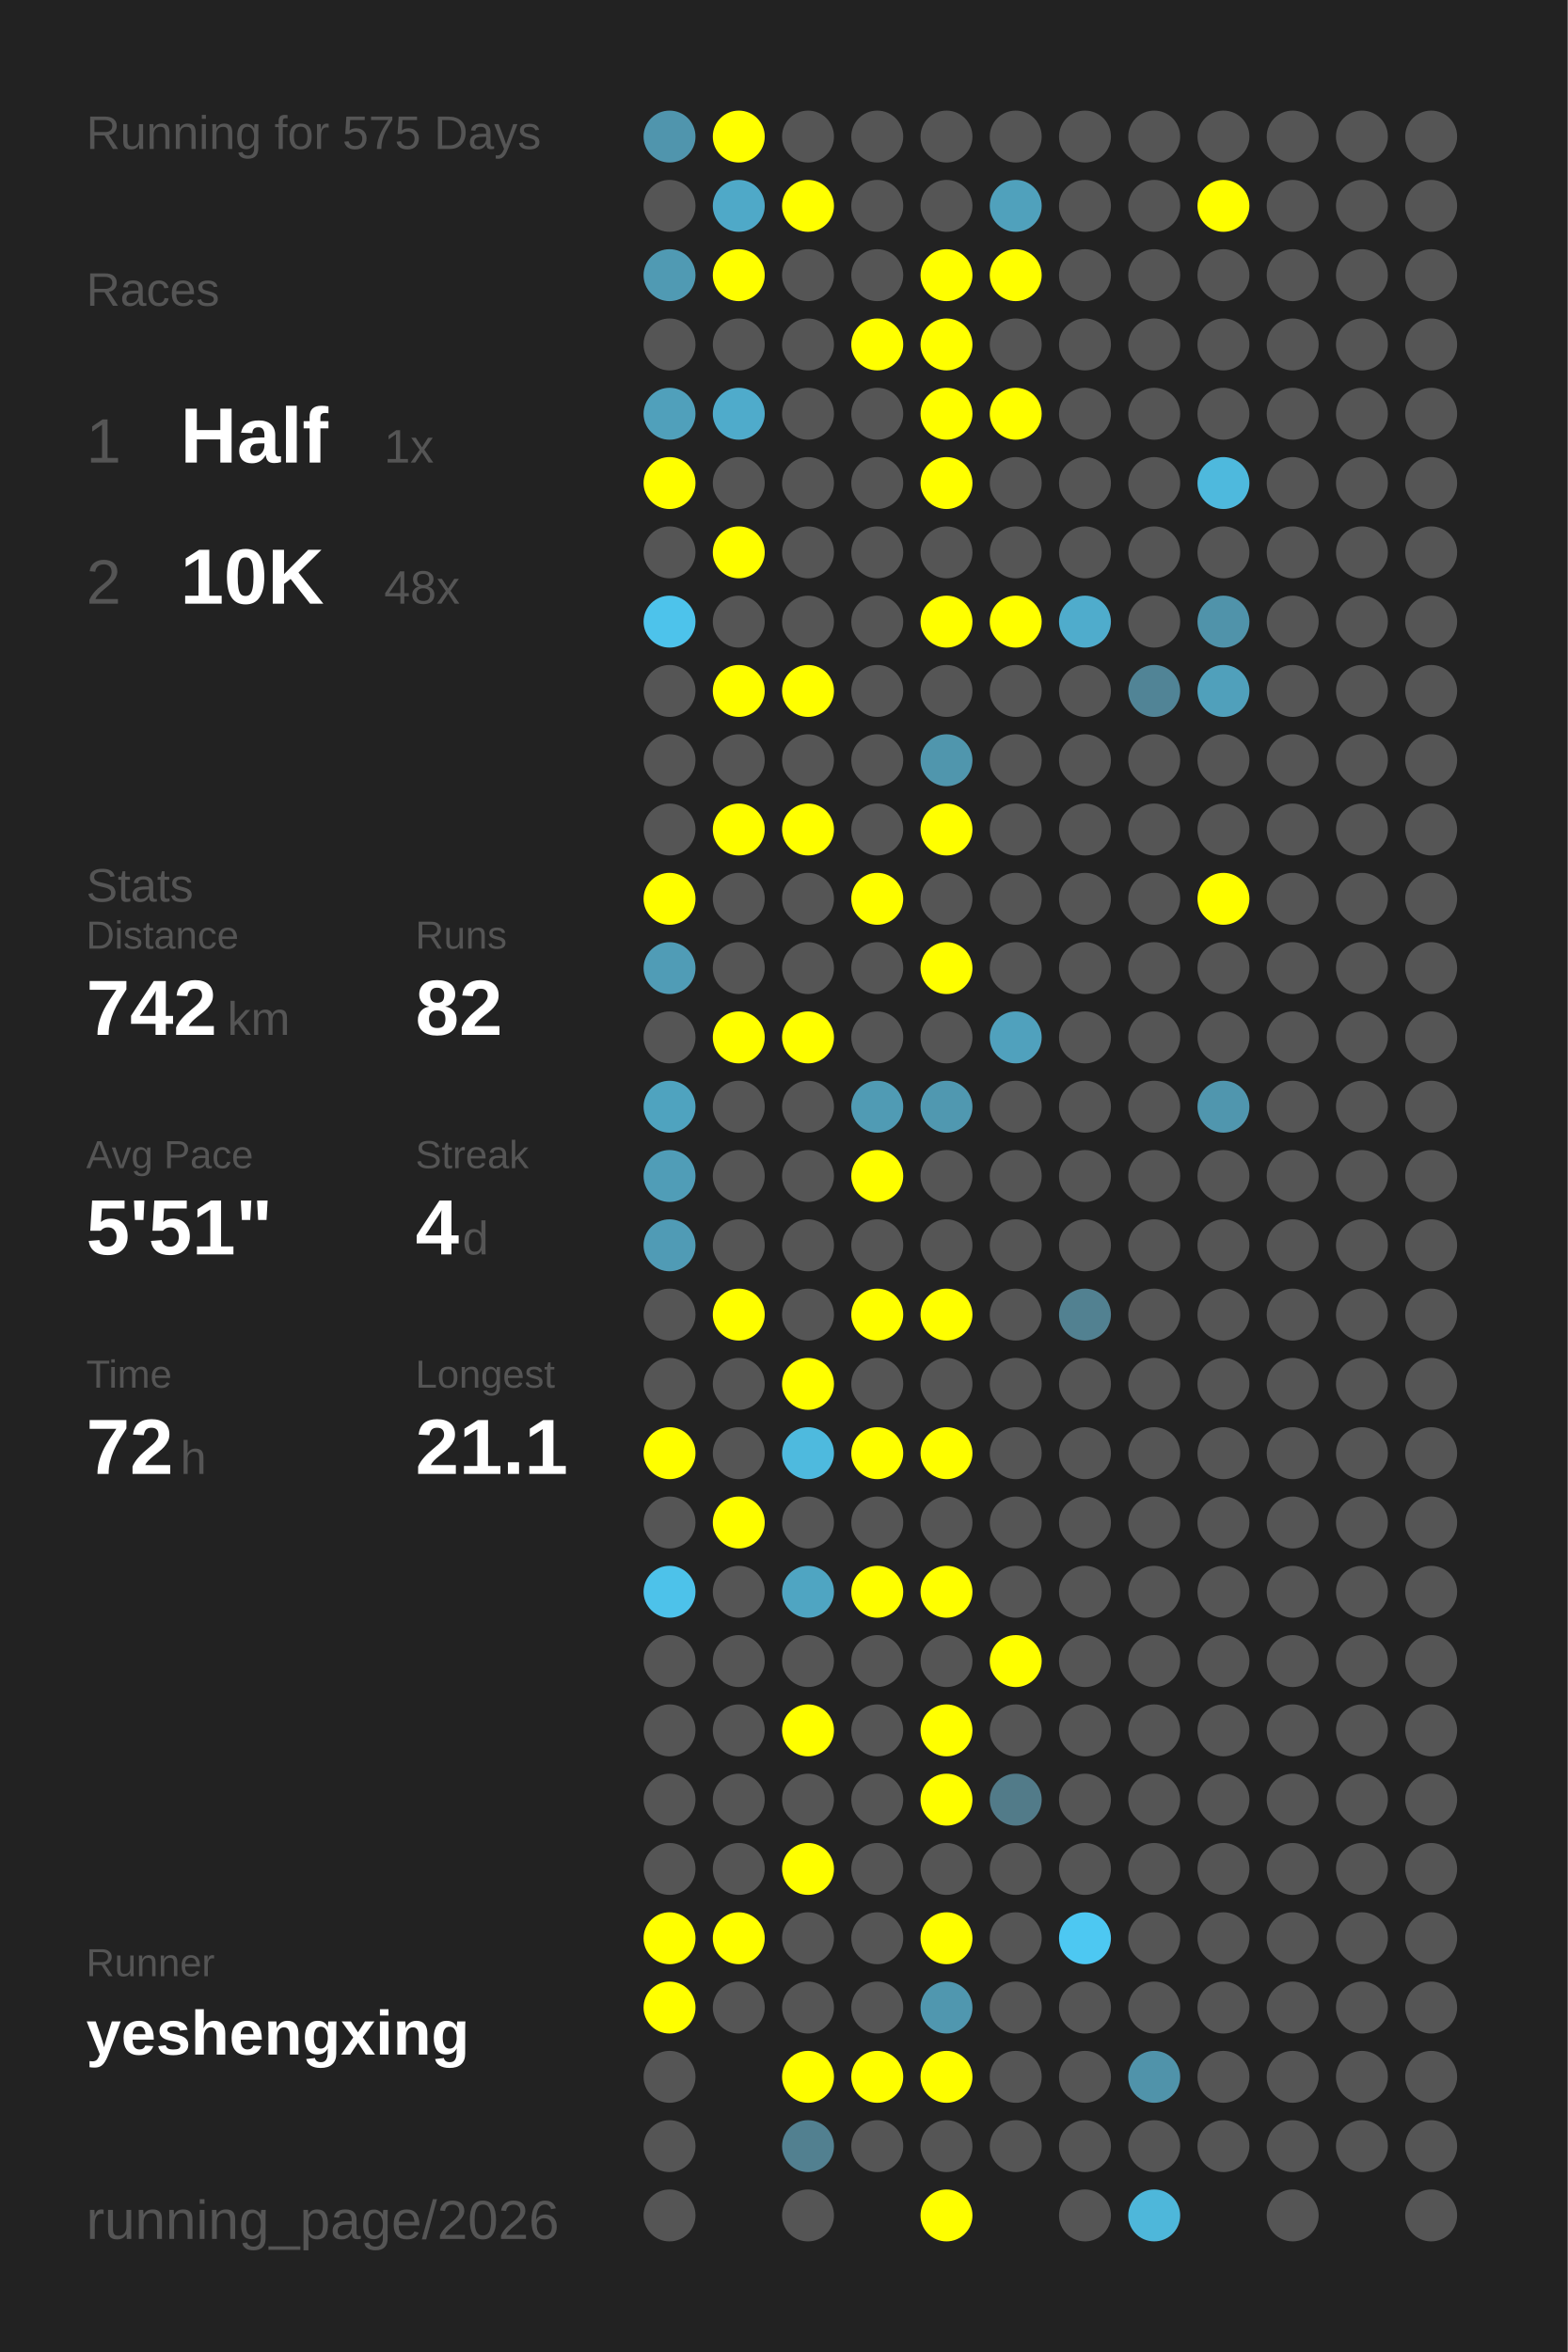
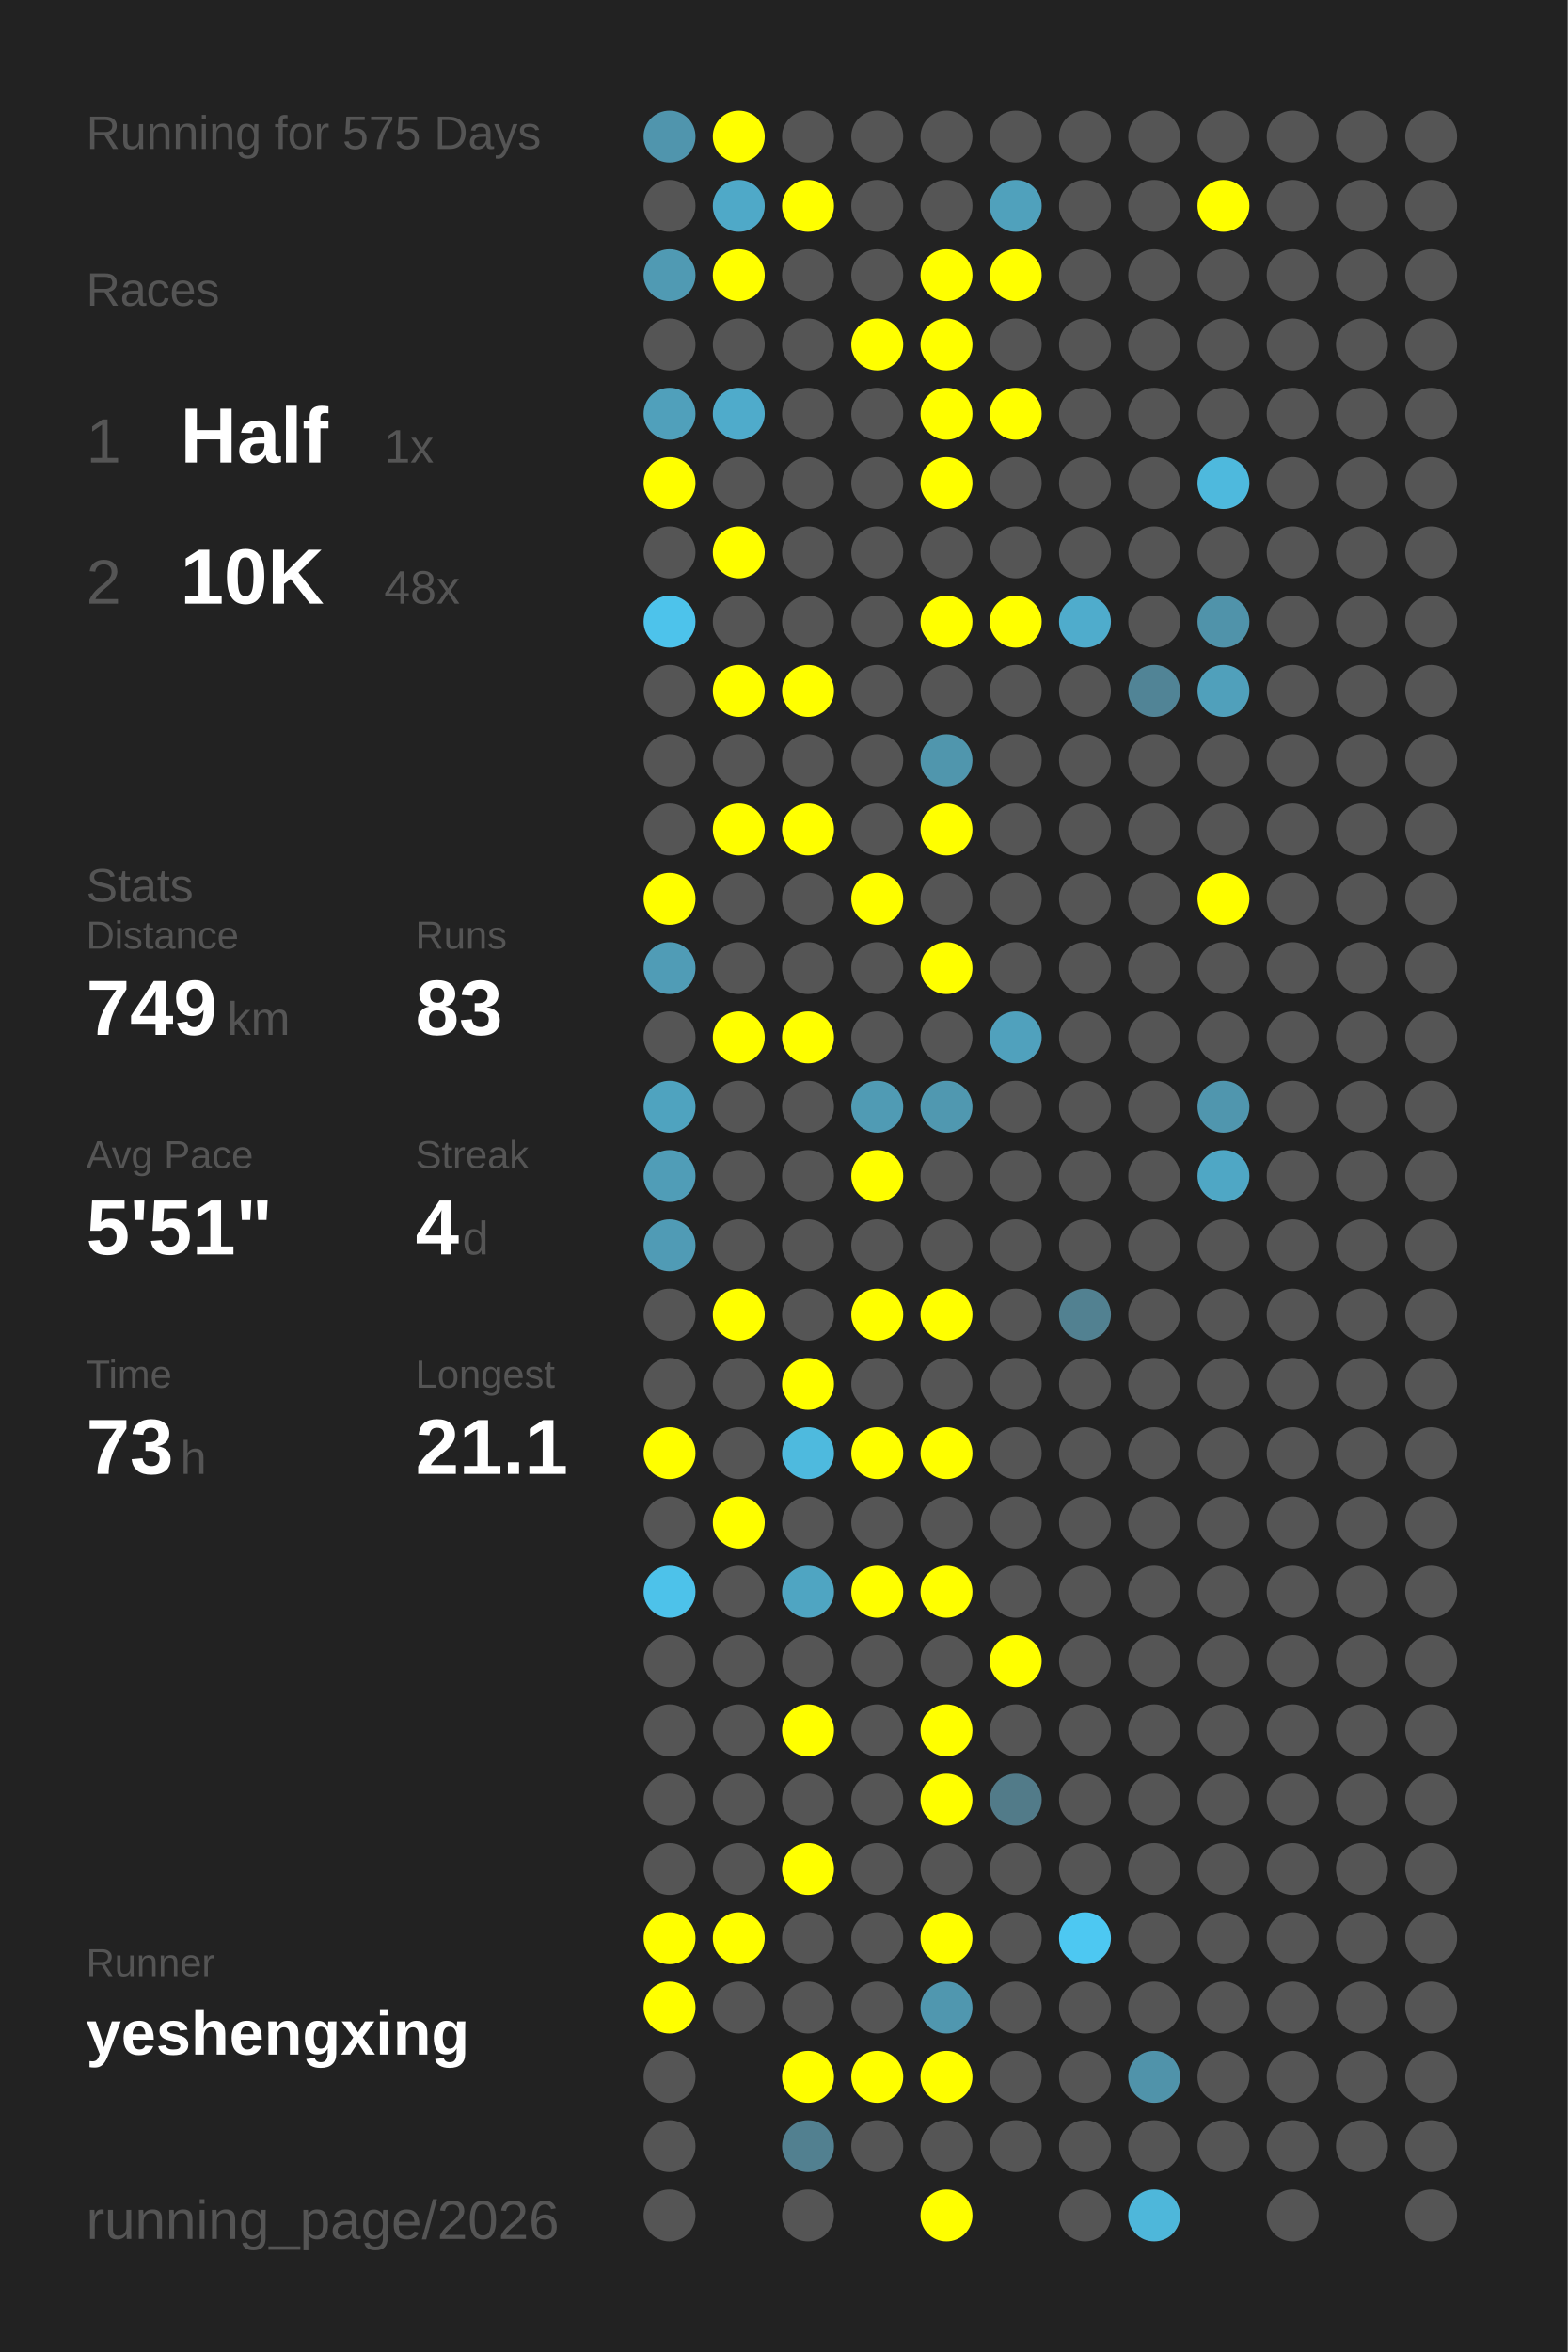
<svg xmlns="http://www.w3.org/2000/svg" baseProfile="full" height="300mm" version="1.1" viewBox="0,0,200,300" width="200mm">
  <defs />
  <rect fill="#222222" height="300" width="200" x="0" y="0" />
  <text fill="#555555" style="font-size:6px; font-family:Arial;" x="11" y="19">Running for 575 Days</text>
  <text fill="#555555" style="font-size:6px; font-family:Arial;" x="11" y="39">Races</text>
  <text fill="#555555" style="font-size:8px; font-family:Arial;" x="11" y="59">1</text>
  <text fill="#FFFFFF" style="font-size:10px; font-family:Arial; font-weight:bold;" x="23" y="59">Half</text>
  <text fill="#555555" style="font-size:6px; font-family:Arial;" x="49" y="59">1x</text>
  <text fill="#555555" style="font-size:8px; font-family:Arial;" x="11" y="77">2</text>
  <text fill="#FFFFFF" style="font-size:10px; font-family:Arial; font-weight:bold;" x="23" y="77">10K</text>
  <text fill="#555555" style="font-size:6px; font-family:Arial;" x="49" y="77">48x</text>
  <text fill="#555555" style="font-size:6px; font-family:Arial;" x="11" y="115">Stats</text>
  <text fill="#555555" style="font-size:5px; font-family:Arial;" x="11" y="121">Distance</text>
-   <text fill="#FFFFFF" style="font-size:10px; font-family:Arial; font-weight:bold;" x="11" y="132">742</text>
+   <text fill="#FFFFFF" style="font-size:10px; font-family:Arial; font-weight:bold;" x="11" y="132">749</text>
  <text fill="#555555" style="font-size:6px; font-family:Arial;" x="29" y="132">km</text>
  <text fill="#555555" style="font-size:5px; font-family:Arial;" x="53" y="121">Runs</text>
-   <text fill="#FFFFFF" style="font-size:10px; font-family:Arial; font-weight:bold;" x="53" y="132">82</text>
+   <text fill="#FFFFFF" style="font-size:10px; font-family:Arial; font-weight:bold;" x="53" y="132">83</text>
  <text fill="#555555" style="font-size:5px; font-family:Arial;" x="11" y="149">Avg Pace</text>
  <text fill="#FFFFFF" style="font-size:10px; font-family:Arial; font-weight:bold;" x="11" y="160">5'51"</text>
  <text fill="#555555" style="font-size:5px; font-family:Arial;" x="53" y="149">Streak</text>
  <text fill="#FFFFFF" style="font-size:10px; font-family:Arial; font-weight:bold;" x="53" y="160">4</text>
  <text fill="#555555" style="font-size:6px; font-family:Arial;" x="59" y="160">d</text>
  <text fill="#555555" style="font-size:5px; font-family:Arial;" x="11" y="177">Time</text>
-   <text fill="#FFFFFF" style="font-size:10px; font-family:Arial; font-weight:bold;" x="11" y="188">72</text>
+   <text fill="#FFFFFF" style="font-size:10px; font-family:Arial; font-weight:bold;" x="11" y="188">73</text>
  <text fill="#555555" style="font-size:6px; font-family:Arial;" x="23" y="188">h</text>
  <text fill="#555555" style="font-size:5px; font-family:Arial;" x="53" y="177">Longest</text>
  <text fill="#FFFFFF" style="font-size:10px; font-family:Arial; font-weight:bold;" x="53" y="188">21.1</text>
  <text fill="#555555" style="font-size:5px; font-family:Arial;" x="11" y="252.065">Runner</text>
  <text fill="#FFFFFF" style="font-size:8px; font-family:Arial; font-weight:bold;" x="11" y="262.065">yeshengxing</text>
  <text fill="#555555" style="font-size:7px; font-family:Arial;" x="11" y="285.581">running_page/2026</text>
  <circle cx="85.417" cy="17.419" fill="#5095ad" r="3.312" />
  <circle cx="85.417" cy="26.258" fill="#555555" r="3.312" />
  <circle cx="85.417" cy="35.097" fill="#509ab3" r="3.312" />
  <circle cx="85.417" cy="43.935" fill="#555555" r="3.312" />
  <circle cx="85.417" cy="52.774" fill="#50a0bb" r="3.312" />
  <circle cx="85.417" cy="61.613" fill="#FFFF00" r="3.312" />
  <circle cx="85.417" cy="70.452" fill="#555555" r="3.312" />
  <circle cx="85.417" cy="79.29" fill="#4dc3eb" r="3.312" />
  <circle cx="85.417" cy="88.129" fill="#555555" r="3.312" />
  <circle cx="85.417" cy="96.968" fill="#555555" r="3.312" />
  <circle cx="85.417" cy="105.806" fill="#555555" r="3.312" />
  <circle cx="85.417" cy="114.645" fill="#FFFF00" r="3.312" />
  <circle cx="85.417" cy="123.484" fill="#509cb6" r="3.312" />
  <circle cx="85.417" cy="132.323" fill="#555555" r="3.312" />
  <circle cx="85.417" cy="141.161" fill="#4fa3bf" r="3.312" />
  <circle cx="85.417" cy="150" fill="#509db7" r="3.312" />
  <circle cx="85.417" cy="158.839" fill="#509bb5" r="3.312" />
  <circle cx="85.417" cy="167.677" fill="#555555" r="3.312" />
  <circle cx="85.417" cy="176.516" fill="#555555" r="3.312" />
  <circle cx="85.417" cy="185.355" fill="#FFFF00" r="3.312" />
  <circle cx="85.417" cy="194.194" fill="#555555" r="3.312" />
  <circle cx="85.417" cy="203.032" fill="#4dc2ea" r="3.312" />
  <circle cx="85.417" cy="211.871" fill="#555555" r="3.312" />
  <circle cx="85.417" cy="220.71" fill="#555555" r="3.312" />
  <circle cx="85.417" cy="229.548" fill="#555555" r="3.312" />
  <circle cx="85.417" cy="238.387" fill="#555555" r="3.312" />
  <circle cx="85.417" cy="247.226" fill="#FFFF00" r="3.312" />
  <circle cx="85.417" cy="256.065" fill="#FFFF00" r="3.312" />
  <circle cx="85.417" cy="264.903" fill="#555555" r="3.312" />
  <circle cx="85.417" cy="273.742" fill="#555555" r="3.312" />
  <circle cx="85.417" cy="282.581" fill="#555555" r="3.312" />
  <circle cx="94.25" cy="17.419" fill="#FFFF00" r="3.312" />
  <circle cx="94.25" cy="26.258" fill="#4fa9c8" r="3.312" />
  <circle cx="94.25" cy="35.097" fill="#FFFF00" r="3.312" />
  <circle cx="94.25" cy="43.935" fill="#555555" r="3.312" />
  <circle cx="94.25" cy="52.774" fill="#4fabcb" r="3.312" />
  <circle cx="94.25" cy="61.613" fill="#555555" r="3.312" />
  <circle cx="94.25" cy="70.452" fill="#FFFF00" r="3.312" />
  <circle cx="94.25" cy="79.29" fill="#555555" r="3.312" />
  <circle cx="94.25" cy="88.129" fill="#FFFF00" r="3.312" />
  <circle cx="94.25" cy="96.968" fill="#555555" r="3.312" />
  <circle cx="94.25" cy="105.806" fill="#FFFF00" r="3.312" />
  <circle cx="94.25" cy="114.645" fill="#555555" r="3.312" />
  <circle cx="94.25" cy="123.484" fill="#555555" r="3.312" />
  <circle cx="94.25" cy="132.323" fill="#FFFF00" r="3.312" />
  <circle cx="94.25" cy="141.161" fill="#555555" r="3.312" />
  <circle cx="94.25" cy="150" fill="#555555" r="3.312" />
  <circle cx="94.25" cy="158.839" fill="#555555" r="3.312" />
  <circle cx="94.25" cy="167.677" fill="#FFFF00" r="3.312" />
  <circle cx="94.25" cy="176.516" fill="#555555" r="3.312" />
  <circle cx="94.25" cy="185.355" fill="#555555" r="3.312" />
  <circle cx="94.25" cy="194.194" fill="#FFFF00" r="3.312" />
  <circle cx="94.25" cy="203.032" fill="#555555" r="3.312" />
  <circle cx="94.25" cy="211.871" fill="#555555" r="3.312" />
  <circle cx="94.25" cy="220.71" fill="#555555" r="3.312" />
  <circle cx="94.25" cy="229.548" fill="#555555" r="3.312" />
  <circle cx="94.25" cy="238.387" fill="#555555" r="3.312" />
  <circle cx="94.25" cy="247.226" fill="#FFFF00" r="3.312" />
  <circle cx="94.25" cy="256.065" fill="#555555" r="3.312" />
  <circle cx="103.083" cy="17.419" fill="#555555" r="3.312" />
  <circle cx="103.083" cy="26.258" fill="#FFFF00" r="3.312" />
  <circle cx="103.083" cy="35.097" fill="#555555" r="3.312" />
  <circle cx="103.083" cy="43.935" fill="#555555" r="3.312" />
  <circle cx="103.083" cy="52.774" fill="#555555" r="3.312" />
  <circle cx="103.083" cy="61.613" fill="#555555" r="3.312" />
  <circle cx="103.083" cy="70.452" fill="#555555" r="3.312" />
  <circle cx="103.083" cy="79.29" fill="#555555" r="3.312" />
  <circle cx="103.083" cy="88.129" fill="#FFFF00" r="3.312" />
  <circle cx="103.083" cy="96.968" fill="#555555" r="3.312" />
  <circle cx="103.083" cy="105.806" fill="#FFFF00" r="3.312" />
  <circle cx="103.083" cy="114.645" fill="#555555" r="3.312" />
  <circle cx="103.083" cy="123.484" fill="#555555" r="3.312" />
  <circle cx="103.083" cy="132.323" fill="#FFFF00" r="3.312" />
  <circle cx="103.083" cy="141.161" fill="#555555" r="3.312" />
  <circle cx="103.083" cy="150" fill="#555555" r="3.312" />
  <circle cx="103.083" cy="158.839" fill="#555555" r="3.312" />
  <circle cx="103.083" cy="167.677" fill="#555555" r="3.312" />
  <circle cx="103.083" cy="176.516" fill="#FFFF00" r="3.312" />
  <circle cx="103.083" cy="185.355" fill="#4ebade" r="3.312" />
  <circle cx="103.083" cy="194.194" fill="#555555" r="3.312" />
  <circle cx="103.083" cy="203.032" fill="#4fa5c2" r="3.312" />
  <circle cx="103.083" cy="211.871" fill="#555555" r="3.312" />
  <circle cx="103.083" cy="220.71" fill="#FFFF00" r="3.312" />
  <circle cx="103.083" cy="229.548" fill="#555555" r="3.312" />
  <circle cx="103.083" cy="238.387" fill="#FFFF00" r="3.312" />
  <circle cx="103.083" cy="247.226" fill="#555555" r="3.312" />
  <circle cx="103.083" cy="256.065" fill="#555555" r="3.312" />
  <circle cx="103.083" cy="264.903" fill="#FFFF00" r="3.312" />
  <circle cx="103.083" cy="273.742" fill="#528090" r="3.312" />
  <circle cx="103.083" cy="282.581" fill="#555555" r="3.312" />
  <circle cx="111.917" cy="17.419" fill="#555555" r="3.312" />
  <circle cx="111.917" cy="26.258" fill="#555555" r="3.312" />
  <circle cx="111.917" cy="35.097" fill="#555555" r="3.312" />
  <circle cx="111.917" cy="43.935" fill="#FFFF00" r="3.312" />
  <circle cx="111.917" cy="52.774" fill="#555555" r="3.312" />
  <circle cx="111.917" cy="61.613" fill="#555555" r="3.312" />
  <circle cx="111.917" cy="70.452" fill="#555555" r="3.312" />
  <circle cx="111.917" cy="79.29" fill="#555555" r="3.312" />
  <circle cx="111.917" cy="88.129" fill="#555555" r="3.312" />
  <circle cx="111.917" cy="96.968" fill="#555555" r="3.312" />
  <circle cx="111.917" cy="105.806" fill="#555555" r="3.312" />
  <circle cx="111.917" cy="114.645" fill="#FFFF00" r="3.312" />
  <circle cx="111.917" cy="123.484" fill="#555555" r="3.312" />
  <circle cx="111.917" cy="132.323" fill="#555555" r="3.312" />
  <circle cx="111.917" cy="141.161" fill="#509bb4" r="3.312" />
  <circle cx="111.917" cy="150" fill="#FFFF00" r="3.312" />
  <circle cx="111.917" cy="158.839" fill="#555555" r="3.312" />
  <circle cx="111.917" cy="167.677" fill="#FFFF00" r="3.312" />
  <circle cx="111.917" cy="176.516" fill="#555555" r="3.312" />
  <circle cx="111.917" cy="185.355" fill="#FFFF00" r="3.312" />
  <circle cx="111.917" cy="194.194" fill="#555555" r="3.312" />
  <circle cx="111.917" cy="203.032" fill="#FFFF00" r="3.312" />
  <circle cx="111.917" cy="211.871" fill="#555555" r="3.312" />
  <circle cx="111.917" cy="220.71" fill="#555555" r="3.312" />
  <circle cx="111.917" cy="229.548" fill="#555555" r="3.312" />
  <circle cx="111.917" cy="238.387" fill="#555555" r="3.312" />
  <circle cx="111.917" cy="247.226" fill="#555555" r="3.312" />
  <circle cx="111.917" cy="256.065" fill="#555555" r="3.312" />
  <circle cx="111.917" cy="264.903" fill="#FFFF00" r="3.312" />
  <circle cx="111.917" cy="273.742" fill="#555555" r="3.312" />
  <circle cx="120.75" cy="17.419" fill="#555555" r="3.312" />
  <circle cx="120.75" cy="26.258" fill="#555555" r="3.312" />
  <circle cx="120.75" cy="35.097" fill="#FFFF00" r="3.312" />
  <circle cx="120.75" cy="43.935" fill="#FFFF00" r="3.312" />
  <circle cx="120.75" cy="52.774" fill="#FFFF00" r="3.312" />
  <circle cx="120.75" cy="61.613" fill="#FFFF00" r="3.312" />
  <circle cx="120.75" cy="70.452" fill="#555555" r="3.312" />
  <circle cx="120.75" cy="79.29" fill="#FFFF00" r="3.312" />
  <circle cx="120.75" cy="88.129" fill="#555555" r="3.312" />
  <circle cx="120.75" cy="96.968" fill="#5096ad" r="3.312" />
  <circle cx="120.75" cy="105.806" fill="#FFFF00" r="3.312" />
  <circle cx="120.75" cy="114.645" fill="#555555" r="3.312" />
  <circle cx="120.75" cy="123.484" fill="#FFFF00" r="3.312" />
  <circle cx="120.75" cy="132.323" fill="#555555" r="3.312" />
  <circle cx="120.75" cy="141.161" fill="#5098b0" r="3.312" />
  <circle cx="120.75" cy="150" fill="#555555" r="3.312" />
  <circle cx="120.75" cy="158.839" fill="#555555" r="3.312" />
  <circle cx="120.75" cy="167.677" fill="#FFFF00" r="3.312" />
  <circle cx="120.75" cy="176.516" fill="#555555" r="3.312" />
  <circle cx="120.75" cy="185.355" fill="#FFFF00" r="3.312" />
  <circle cx="120.75" cy="194.194" fill="#555555" r="3.312" />
  <circle cx="120.75" cy="203.032" fill="#FFFF00" r="3.312" />
  <circle cx="120.75" cy="211.871" fill="#555555" r="3.312" />
  <circle cx="120.75" cy="220.71" fill="#FFFF00" r="3.312" />
  <circle cx="120.75" cy="229.548" fill="#FFFF00" r="3.312" />
  <circle cx="120.75" cy="238.387" fill="#555555" r="3.312" />
  <circle cx="120.75" cy="247.226" fill="#FFFF00" r="3.312" />
  <circle cx="120.75" cy="256.065" fill="#5097af" r="3.312" />
  <circle cx="120.75" cy="264.903" fill="#FFFF00" r="3.312" />
  <circle cx="120.75" cy="273.742" fill="#555555" r="3.312" />
  <circle cx="120.75" cy="282.581" fill="#FFFF00" r="3.312" />
  <circle cx="129.583" cy="17.419" fill="#555555" r="3.312" />
  <circle cx="129.583" cy="26.258" fill="#50a1bc" r="3.312" />
  <circle cx="129.583" cy="35.097" fill="#FFFF00" r="3.312" />
  <circle cx="129.583" cy="43.935" fill="#555555" r="3.312" />
  <circle cx="129.583" cy="52.774" fill="#FFFF00" r="3.312" />
  <circle cx="129.583" cy="61.613" fill="#555555" r="3.312" />
  <circle cx="129.583" cy="70.452" fill="#555555" r="3.312" />
  <circle cx="129.583" cy="79.29" fill="#FFFF00" r="3.312" />
  <circle cx="129.583" cy="88.129" fill="#555555" r="3.312" />
  <circle cx="129.583" cy="96.968" fill="#555555" r="3.312" />
  <circle cx="129.583" cy="105.806" fill="#555555" r="3.312" />
  <circle cx="129.583" cy="114.645" fill="#555555" r="3.312" />
  <circle cx="129.583" cy="123.484" fill="#555555" r="3.312" />
  <circle cx="129.583" cy="132.323" fill="#50a1bd" r="3.312" />
  <circle cx="129.583" cy="141.161" fill="#555555" r="3.312" />
  <circle cx="129.583" cy="150" fill="#555555" r="3.312" />
  <circle cx="129.583" cy="158.839" fill="#555555" r="3.312" />
  <circle cx="129.583" cy="167.677" fill="#555555" r="3.312" />
  <circle cx="129.583" cy="176.516" fill="#555555" r="3.312" />
  <circle cx="129.583" cy="185.355" fill="#555555" r="3.312" />
  <circle cx="129.583" cy="194.194" fill="#555555" r="3.312" />
  <circle cx="129.583" cy="203.032" fill="#555555" r="3.312" />
  <circle cx="129.583" cy="211.871" fill="#FFFF00" r="3.312" />
  <circle cx="129.583" cy="220.71" fill="#555555" r="3.312" />
  <circle cx="129.583" cy="229.548" fill="#527b89" r="3.312" />
  <circle cx="129.583" cy="238.387" fill="#555555" r="3.312" />
  <circle cx="129.583" cy="247.226" fill="#555555" r="3.312" />
  <circle cx="129.583" cy="256.065" fill="#555555" r="3.312" />
  <circle cx="129.583" cy="264.903" fill="#555555" r="3.312" />
  <circle cx="129.583" cy="273.742" fill="#555555" r="3.312" />
  <circle cx="138.417" cy="17.419" fill="#555555" r="3.312" />
  <circle cx="138.417" cy="26.258" fill="#555555" r="3.312" />
  <circle cx="138.417" cy="35.097" fill="#555555" r="3.312" />
  <circle cx="138.417" cy="43.935" fill="#555555" r="3.312" />
  <circle cx="138.417" cy="52.774" fill="#555555" r="3.312" />
  <circle cx="138.417" cy="61.613" fill="#555555" r="3.312" />
  <circle cx="138.417" cy="70.452" fill="#555555" r="3.312" />
  <circle cx="138.417" cy="79.29" fill="#4faccc" r="3.312" />
  <circle cx="138.417" cy="88.129" fill="#555555" r="3.312" />
  <circle cx="138.417" cy="96.968" fill="#555555" r="3.312" />
  <circle cx="138.417" cy="105.806" fill="#555555" r="3.312" />
  <circle cx="138.417" cy="114.645" fill="#555555" r="3.312" />
  <circle cx="138.417" cy="123.484" fill="#555555" r="3.312" />
  <circle cx="138.417" cy="132.323" fill="#555555" r="3.312" />
  <circle cx="138.417" cy="141.161" fill="#555555" r="3.312" />
  <circle cx="138.417" cy="150" fill="#555555" r="3.312" />
  <circle cx="138.417" cy="158.839" fill="#555555" r="3.312" />
  <circle cx="138.417" cy="167.677" fill="#528191" r="3.312" />
  <circle cx="138.417" cy="176.516" fill="#555555" r="3.312" />
  <circle cx="138.417" cy="185.355" fill="#555555" r="3.312" />
  <circle cx="138.417" cy="194.194" fill="#555555" r="3.312" />
  <circle cx="138.417" cy="203.032" fill="#555555" r="3.312" />
  <circle cx="138.417" cy="211.871" fill="#555555" r="3.312" />
  <circle cx="138.417" cy="220.71" fill="#555555" r="3.312" />
  <circle cx="138.417" cy="229.548" fill="#555555" r="3.312" />
  <circle cx="138.417" cy="238.387" fill="#555555" r="3.312" />
  <circle cx="138.417" cy="247.226" fill="#4dc8f2" r="3.312" />
  <circle cx="138.417" cy="256.065" fill="#555555" r="3.312" />
  <circle cx="138.417" cy="264.903" fill="#555555" r="3.312" />
  <circle cx="138.417" cy="273.742" fill="#555555" r="3.312" />
  <circle cx="138.417" cy="282.581" fill="#555555" r="3.312" />
  <circle cx="147.25" cy="17.419" fill="#555555" r="3.312" />
  <circle cx="147.25" cy="26.258" fill="#555555" r="3.312" />
  <circle cx="147.25" cy="35.097" fill="#555555" r="3.312" />
  <circle cx="147.25" cy="43.935" fill="#555555" r="3.312" />
  <circle cx="147.25" cy="52.774" fill="#555555" r="3.312" />
  <circle cx="147.25" cy="61.613" fill="#555555" r="3.312" />
  <circle cx="147.25" cy="70.452" fill="#555555" r="3.312" />
  <circle cx="147.25" cy="79.29" fill="#555555" r="3.312" />
  <circle cx="147.25" cy="88.129" fill="#518496" r="3.312" />
  <circle cx="147.25" cy="96.968" fill="#555555" r="3.312" />
  <circle cx="147.25" cy="105.806" fill="#555555" r="3.312" />
  <circle cx="147.25" cy="114.645" fill="#555555" r="3.312" />
  <circle cx="147.25" cy="123.484" fill="#555555" r="3.312" />
  <circle cx="147.25" cy="132.323" fill="#555555" r="3.312" />
  <circle cx="147.25" cy="141.161" fill="#555555" r="3.312" />
  <circle cx="147.25" cy="150" fill="#555555" r="3.312" />
  <circle cx="147.25" cy="158.839" fill="#555555" r="3.312" />
  <circle cx="147.25" cy="167.677" fill="#555555" r="3.312" />
  <circle cx="147.25" cy="176.516" fill="#555555" r="3.312" />
  <circle cx="147.25" cy="185.355" fill="#555555" r="3.312" />
  <circle cx="147.25" cy="194.194" fill="#555555" r="3.312" />
  <circle cx="147.25" cy="203.032" fill="#555555" r="3.312" />
  <circle cx="147.25" cy="211.871" fill="#555555" r="3.312" />
  <circle cx="147.25" cy="220.71" fill="#555555" r="3.312" />
  <circle cx="147.25" cy="229.548" fill="#555555" r="3.312" />
  <circle cx="147.25" cy="238.387" fill="#555555" r="3.312" />
  <circle cx="147.25" cy="247.226" fill="#555555" r="3.312" />
  <circle cx="147.25" cy="256.065" fill="#555555" r="3.312" />
  <circle cx="147.25" cy="264.903" fill="#5093aa" r="3.312" />
  <circle cx="147.25" cy="273.742" fill="#555555" r="3.312" />
  <circle cx="147.25" cy="282.581" fill="#4eb7da" r="3.312" />
  <circle cx="156.083" cy="17.419" fill="#555555" r="3.312" />
  <circle cx="156.083" cy="26.258" fill="#FFFF00" r="3.312" />
  <circle cx="156.083" cy="35.097" fill="#555555" r="3.312" />
  <circle cx="156.083" cy="43.935" fill="#555555" r="3.312" />
  <circle cx="156.083" cy="52.774" fill="#555555" r="3.312" />
  <circle cx="156.083" cy="61.613" fill="#4eb9dd" r="3.312" />
  <circle cx="156.083" cy="70.452" fill="#555555" r="3.312" />
  <circle cx="156.083" cy="79.29" fill="#5093aa" r="3.312" />
  <circle cx="156.083" cy="88.129" fill="#50a0bb" r="3.312" />
  <circle cx="156.083" cy="96.968" fill="#555555" r="3.312" />
  <circle cx="156.083" cy="105.806" fill="#555555" r="3.312" />
  <circle cx="156.083" cy="114.645" fill="#FFFF00" r="3.312" />
  <circle cx="156.083" cy="123.484" fill="#555555" r="3.312" />
  <circle cx="156.083" cy="132.323" fill="#555555" r="3.312" />
  <circle cx="156.083" cy="141.161" fill="#5096ae" r="3.312" />
-   <circle cx="156.083" cy="150" fill="#555555" r="3.312" />
+   <circle cx="156.083" cy="150" fill="#4fa7c5" r="3.312" />
  <circle cx="156.083" cy="158.839" fill="#555555" r="3.312" />
  <circle cx="156.083" cy="167.677" fill="#555555" r="3.312" />
  <circle cx="156.083" cy="176.516" fill="#555555" r="3.312" />
  <circle cx="156.083" cy="185.355" fill="#555555" r="3.312" />
  <circle cx="156.083" cy="194.194" fill="#555555" r="3.312" />
  <circle cx="156.083" cy="203.032" fill="#555555" r="3.312" />
  <circle cx="156.083" cy="211.871" fill="#555555" r="3.312" />
  <circle cx="156.083" cy="220.71" fill="#555555" r="3.312" />
  <circle cx="156.083" cy="229.548" fill="#555555" r="3.312" />
  <circle cx="156.083" cy="238.387" fill="#555555" r="3.312" />
  <circle cx="156.083" cy="247.226" fill="#555555" r="3.312" />
  <circle cx="156.083" cy="256.065" fill="#555555" r="3.312" />
  <circle cx="156.083" cy="264.903" fill="#555555" r="3.312" />
  <circle cx="156.083" cy="273.742" fill="#555555" r="3.312" />
  <circle cx="164.917" cy="17.419" fill="#555555" r="3.312" />
  <circle cx="164.917" cy="26.258" fill="#555555" r="3.312" />
  <circle cx="164.917" cy="35.097" fill="#555555" r="3.312" />
  <circle cx="164.917" cy="43.935" fill="#555555" r="3.312" />
  <circle cx="164.917" cy="52.774" fill="#555555" r="3.312" />
  <circle cx="164.917" cy="61.613" fill="#555555" r="3.312" />
  <circle cx="164.917" cy="70.452" fill="#555555" r="3.312" />
  <circle cx="164.917" cy="79.29" fill="#555555" r="3.312" />
  <circle cx="164.917" cy="88.129" fill="#555555" r="3.312" />
  <circle cx="164.917" cy="96.968" fill="#555555" r="3.312" />
  <circle cx="164.917" cy="105.806" fill="#555555" r="3.312" />
  <circle cx="164.917" cy="114.645" fill="#555555" r="3.312" />
  <circle cx="164.917" cy="123.484" fill="#555555" r="3.312" />
  <circle cx="164.917" cy="132.323" fill="#555555" r="3.312" />
  <circle cx="164.917" cy="141.161" fill="#555555" r="3.312" />
  <circle cx="164.917" cy="150" fill="#555555" r="3.312" />
  <circle cx="164.917" cy="158.839" fill="#555555" r="3.312" />
  <circle cx="164.917" cy="167.677" fill="#555555" r="3.312" />
  <circle cx="164.917" cy="176.516" fill="#555555" r="3.312" />
  <circle cx="164.917" cy="185.355" fill="#555555" r="3.312" />
  <circle cx="164.917" cy="194.194" fill="#555555" r="3.312" />
  <circle cx="164.917" cy="203.032" fill="#555555" r="3.312" />
  <circle cx="164.917" cy="211.871" fill="#555555" r="3.312" />
  <circle cx="164.917" cy="220.71" fill="#555555" r="3.312" />
  <circle cx="164.917" cy="229.548" fill="#555555" r="3.312" />
  <circle cx="164.917" cy="238.387" fill="#555555" r="3.312" />
  <circle cx="164.917" cy="247.226" fill="#555555" r="3.312" />
  <circle cx="164.917" cy="256.065" fill="#555555" r="3.312" />
  <circle cx="164.917" cy="264.903" fill="#555555" r="3.312" />
  <circle cx="164.917" cy="273.742" fill="#555555" r="3.312" />
  <circle cx="164.917" cy="282.581" fill="#555555" r="3.312" />
  <circle cx="173.75" cy="17.419" fill="#555555" r="3.312" />
  <circle cx="173.75" cy="26.258" fill="#555555" r="3.312" />
  <circle cx="173.75" cy="35.097" fill="#555555" r="3.312" />
  <circle cx="173.75" cy="43.935" fill="#555555" r="3.312" />
  <circle cx="173.75" cy="52.774" fill="#555555" r="3.312" />
  <circle cx="173.75" cy="61.613" fill="#555555" r="3.312" />
  <circle cx="173.75" cy="70.452" fill="#555555" r="3.312" />
  <circle cx="173.75" cy="79.29" fill="#555555" r="3.312" />
  <circle cx="173.75" cy="88.129" fill="#555555" r="3.312" />
  <circle cx="173.75" cy="96.968" fill="#555555" r="3.312" />
  <circle cx="173.75" cy="105.806" fill="#555555" r="3.312" />
  <circle cx="173.75" cy="114.645" fill="#555555" r="3.312" />
  <circle cx="173.75" cy="123.484" fill="#555555" r="3.312" />
  <circle cx="173.75" cy="132.323" fill="#555555" r="3.312" />
  <circle cx="173.75" cy="141.161" fill="#555555" r="3.312" />
  <circle cx="173.75" cy="150" fill="#555555" r="3.312" />
  <circle cx="173.75" cy="158.839" fill="#555555" r="3.312" />
  <circle cx="173.75" cy="167.677" fill="#555555" r="3.312" />
  <circle cx="173.75" cy="176.516" fill="#555555" r="3.312" />
  <circle cx="173.75" cy="185.355" fill="#555555" r="3.312" />
  <circle cx="173.75" cy="194.194" fill="#555555" r="3.312" />
  <circle cx="173.75" cy="203.032" fill="#555555" r="3.312" />
  <circle cx="173.75" cy="211.871" fill="#555555" r="3.312" />
  <circle cx="173.75" cy="220.71" fill="#555555" r="3.312" />
  <circle cx="173.75" cy="229.548" fill="#555555" r="3.312" />
  <circle cx="173.75" cy="238.387" fill="#555555" r="3.312" />
  <circle cx="173.75" cy="247.226" fill="#555555" r="3.312" />
  <circle cx="173.75" cy="256.065" fill="#555555" r="3.312" />
  <circle cx="173.75" cy="264.903" fill="#555555" r="3.312" />
  <circle cx="173.75" cy="273.742" fill="#555555" r="3.312" />
  <circle cx="182.583" cy="17.419" fill="#555555" r="3.312" />
  <circle cx="182.583" cy="26.258" fill="#555555" r="3.312" />
  <circle cx="182.583" cy="35.097" fill="#555555" r="3.312" />
  <circle cx="182.583" cy="43.935" fill="#555555" r="3.312" />
  <circle cx="182.583" cy="52.774" fill="#555555" r="3.312" />
  <circle cx="182.583" cy="61.613" fill="#555555" r="3.312" />
  <circle cx="182.583" cy="70.452" fill="#555555" r="3.312" />
  <circle cx="182.583" cy="79.29" fill="#555555" r="3.312" />
  <circle cx="182.583" cy="88.129" fill="#555555" r="3.312" />
  <circle cx="182.583" cy="96.968" fill="#555555" r="3.312" />
  <circle cx="182.583" cy="105.806" fill="#555555" r="3.312" />
  <circle cx="182.583" cy="114.645" fill="#555555" r="3.312" />
  <circle cx="182.583" cy="123.484" fill="#555555" r="3.312" />
  <circle cx="182.583" cy="132.323" fill="#555555" r="3.312" />
  <circle cx="182.583" cy="141.161" fill="#555555" r="3.312" />
  <circle cx="182.583" cy="150" fill="#555555" r="3.312" />
  <circle cx="182.583" cy="158.839" fill="#555555" r="3.312" />
  <circle cx="182.583" cy="167.677" fill="#555555" r="3.312" />
  <circle cx="182.583" cy="176.516" fill="#555555" r="3.312" />
  <circle cx="182.583" cy="185.355" fill="#555555" r="3.312" />
  <circle cx="182.583" cy="194.194" fill="#555555" r="3.312" />
  <circle cx="182.583" cy="203.032" fill="#555555" r="3.312" />
  <circle cx="182.583" cy="211.871" fill="#555555" r="3.312" />
  <circle cx="182.583" cy="220.71" fill="#555555" r="3.312" />
  <circle cx="182.583" cy="229.548" fill="#555555" r="3.312" />
  <circle cx="182.583" cy="238.387" fill="#555555" r="3.312" />
  <circle cx="182.583" cy="247.226" fill="#555555" r="3.312" />
  <circle cx="182.583" cy="256.065" fill="#555555" r="3.312" />
  <circle cx="182.583" cy="264.903" fill="#555555" r="3.312" />
  <circle cx="182.583" cy="273.742" fill="#555555" r="3.312" />
  <circle cx="182.583" cy="282.581" fill="#555555" r="3.312" />
</svg>
